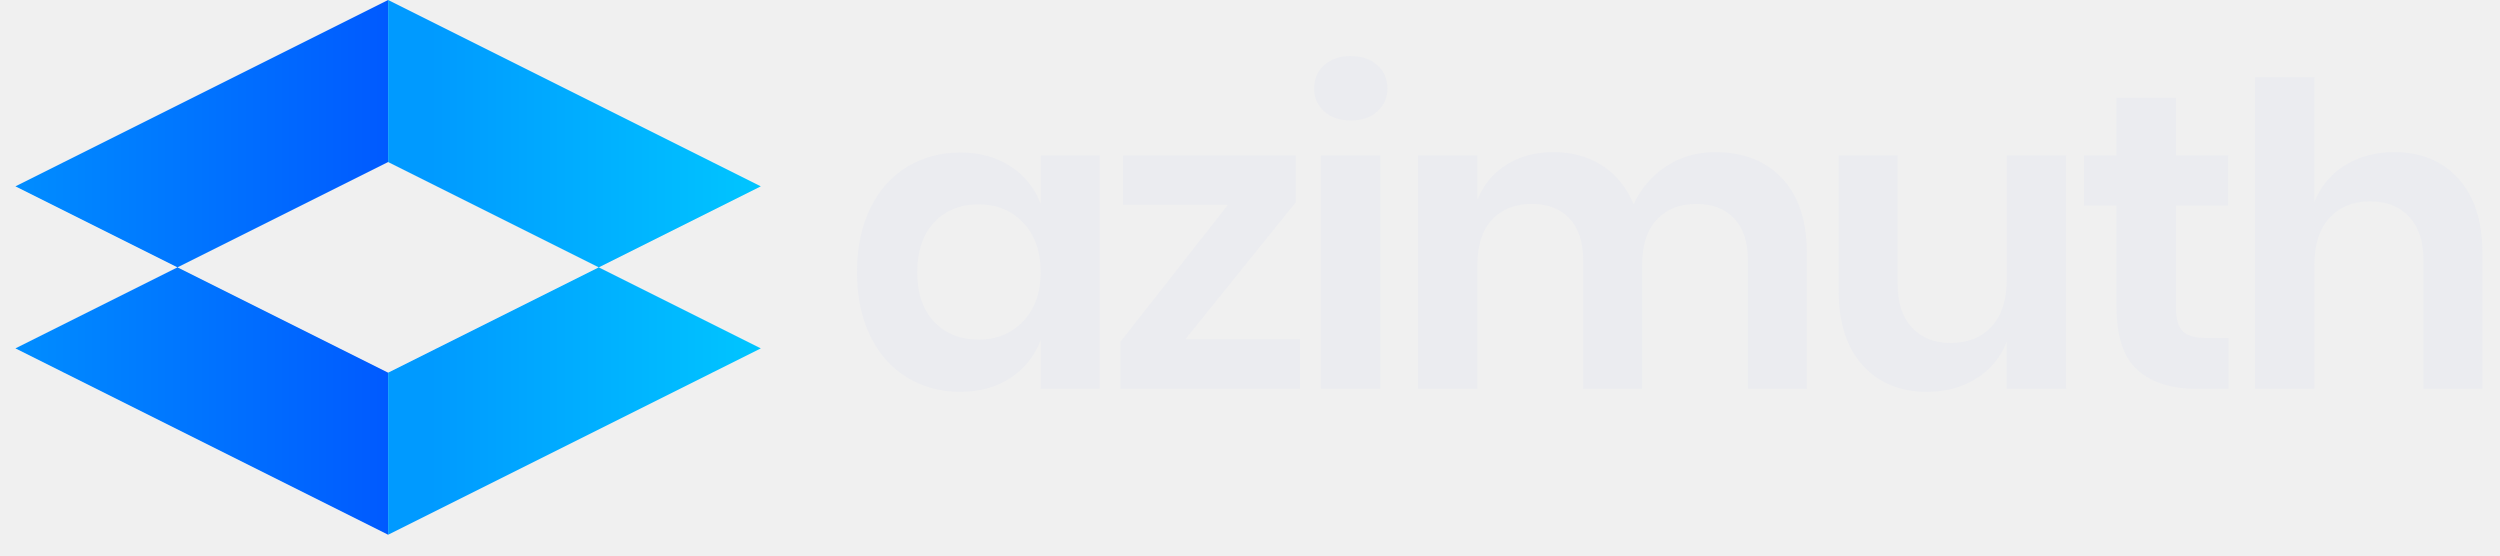
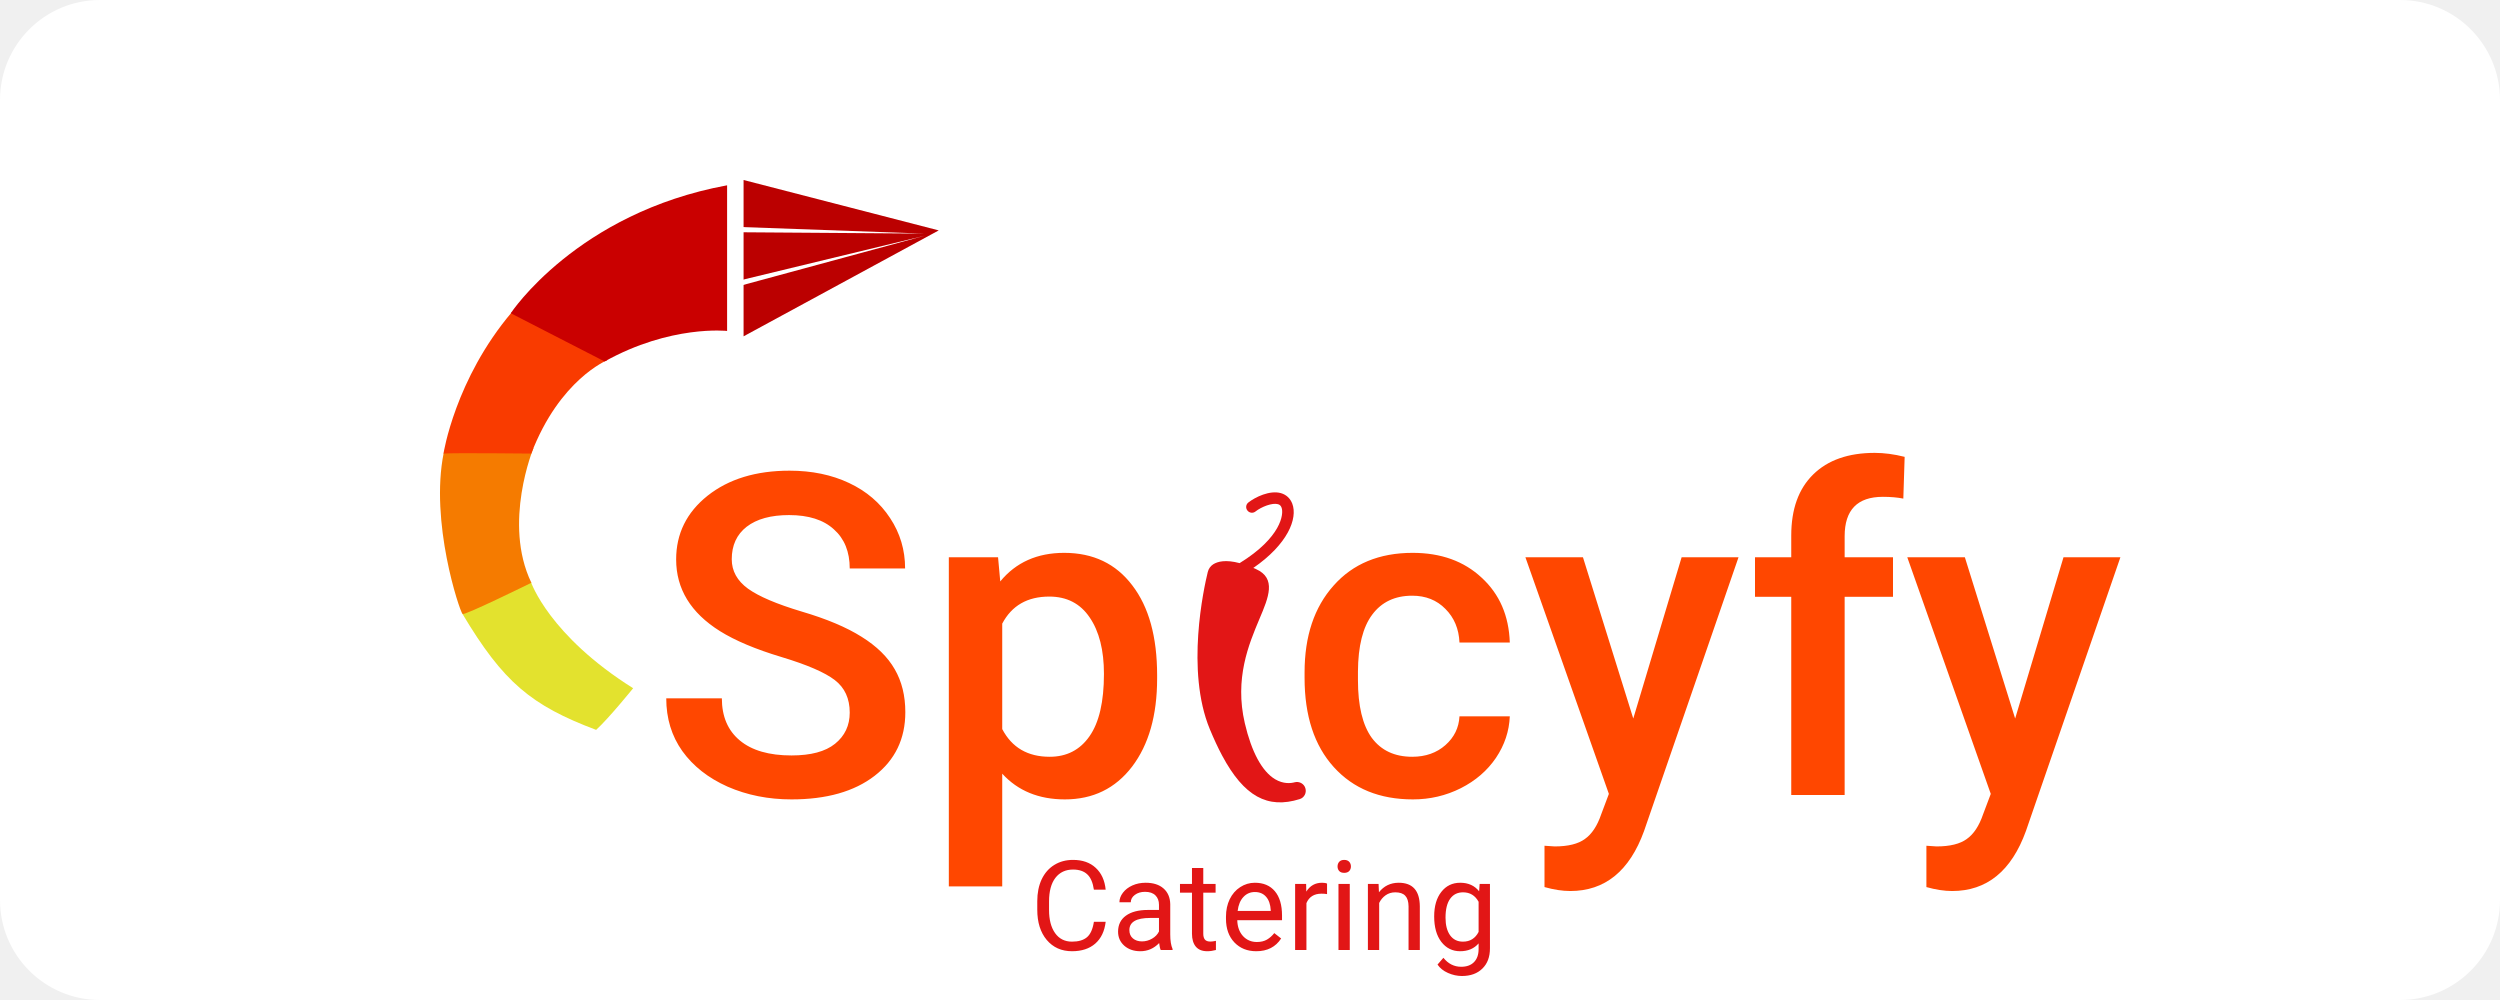
- <svg xmlns="http://www.w3.org/2000/svg" width="162" height="36">
-   <defs>
-     <linearGradient x1="50%" y1="0%" x2="50%" y2="100%" id="a">
-       <stop stop-color="#005AFF" offset="0%" />
-       <stop stop-color="#008DFF" offset="100%" />
-     </linearGradient>
-     <linearGradient x1="100%" y1="50%" x2="11.353%" y2="50%" id="b">
-       <stop stop-color="#00C5FF" offset="0%" />
-       <stop stop-color="#009AFF" offset="100%" />
-     </linearGradient>
-   </defs>
-   <g fill="none" fill-rule="evenodd">
-     <path d="M62.221 25.391c1.274 0 2.366-.305 3.276-.914a4.98 4.98 0 001.939-2.444V25.2h3.822V10.076h-3.822v3.14a4.907 4.907 0 00-1.939-2.43c-.91-.601-2.002-.901-3.276-.901s-2.42.31-3.44.928c-1.019.619-1.815 1.515-2.388 2.689-.574 1.174-.86 2.553-.86 4.136 0 1.583.286 2.962.86 4.136.573 1.174 1.37 2.07 2.389 2.689 1.019.619 2.165.928 3.44.928zm1.202-3.385c-1.202 0-2.166-.387-2.894-1.16-.728-.774-1.092-1.843-1.092-3.208 0-1.365.364-2.439 1.092-3.222.728-.782 1.692-1.173 2.893-1.173 1.165 0 2.125.395 2.88 1.187.756.792 1.134 1.861 1.134 3.208 0 1.328-.378 2.389-1.133 3.18-.756.792-1.716 1.188-2.88 1.188zM84.24 25.2v-3.221h-7.426l7.153-8.873v-3.03H72.774v3.194h6.797l-6.961 8.872V25.2h11.63zm3.29-17.39c.71 0 1.284-.196 1.72-.587.437-.391.656-.887.656-1.488 0-.619-.219-1.124-.656-1.515-.436-.391-1.01-.587-1.72-.587s-1.283.196-1.72.587c-.436.391-.655.896-.655 1.515 0 .6.219 1.097.656 1.488.436.391 1.01.587 1.72.587zm1.912 17.39V10.076h-3.85V25.2h3.85zm6.293 0v-8.026c0-1.292.319-2.275.956-2.949.637-.673 1.492-1.01 2.566-1.01 1.037 0 1.852.314 2.443.942.592.628.888 1.524.888 2.69V25.2h3.822v-8.026c0-1.292.318-2.275.955-2.949.637-.673 1.492-1.01 2.566-1.01 1.038 0 1.852.314 2.444.942.591.628.887 1.524.887 2.69V25.2h3.822v-8.79c0-2.094-.533-3.709-1.597-4.846-1.065-1.138-2.516-1.707-4.355-1.707-1.164 0-2.215.305-3.153.915a5.71 5.71 0 00-2.115 2.47c-.456-1.091-1.133-1.929-2.034-2.511-.901-.582-1.961-.874-3.18-.874-1.147 0-2.153.269-3.017.806-.865.537-1.497 1.296-1.898 2.28v-2.867h-3.85V25.2h3.85zm29.144.191c1.201 0 2.261-.287 3.18-.86a4.819 4.819 0 001.98-2.389V25.2h3.849V10.076h-3.85v8.026c0 1.329-.327 2.348-.982 3.058s-1.538 1.064-2.648 1.064c-1.056 0-1.893-.332-2.512-.996-.619-.664-.928-1.597-.928-2.798v-8.354h-3.822v8.79c0 2.057.519 3.659 1.556 4.805 1.038 1.147 2.43 1.72 4.177 1.72zm19.534-.191v-3.303h-1.501c-.692 0-1.183-.146-1.475-.437-.29-.291-.436-.8-.436-1.529v-6.607h3.385v-3.248H141v-3.74h-3.85v3.74h-2.102v3.248h2.102v6.553c0 1.91.45 3.276 1.352 4.095.9.819 2.197 1.228 3.89 1.228h2.02zm5.557-20.202h-3.85V25.2h3.85v-8.026c0-1.329.327-2.348.983-3.058.655-.71 1.528-1.064 2.62-1.064 1.074 0 1.92.332 2.54.996.618.664.928 1.597.928 2.798V25.2h3.822v-8.79c0-2.075-.52-3.686-1.557-4.833-1.037-1.146-2.43-1.72-4.177-1.72-1.2 0-2.26.287-3.18.86a4.819 4.819 0 00-1.98 2.39V4.997z" fill="#EBECF0" fill-rule="nonzero" />
-     <path fill="url(#a)" transform="rotate(90 12.575 17.825)" d="M18.9 5.25h10.5L17.325 29.4l-5.25-10.5-5.25 10.5L-5.25 5.25h10.5l6.825 13.65z" />
-     <path fill="url(#b)" d="M24.15 10.5V0L48.3 12.075l-10.5 5.25 10.5 5.25L24.15 34.65v-10.5l13.65-6.825z" transform="translate(1)" />
-   </g>
+ <svg xmlns="http://www.w3.org/2000/svg" width="100" height="40" viewBox="0 0 100 40" fill="none">
+   <path d="M96 0H4C1.791 0 0 1.791 0 4V36C0 38.209 1.791 40 4 40H96C98.209 40 100 38.209 100 36V4C100 1.791 98.209 0 96 0Z" fill="white" />
+   <path d="M21.242 23.291C21.242 23.291 21.962 25.418 25.326 27.529C25.326 27.529 24.347 28.741 23.845 29.195C21.242 28.215 20.132 27.286 18.501 24.56C18.492 24.461 21.242 23.291 21.242 23.291Z" fill="#E3E22E" />
+   <path d="M21.339 17.923C21.339 17.923 20.1 20.922 21.255 23.311C21.255 23.311 18.566 24.634 18.501 24.56C18.376 24.419 17.189 20.875 17.749 18.111C18.476 18.05 21.339 17.923 21.339 17.923Z" fill="#F57B00" />
+   <path d="M24.288 14.408C24.288 14.408 22.386 15.178 21.251 18.143C21.251 18.143 18.119 18.109 17.74 18.143C17.74 18.143 18.197 15.169 20.481 12.479L24.288 14.408Z" fill="#F93B00" />
+   <path d="M29.084 13.238C29.084 13.238 26.826 12.986 24.186 14.459C24.186 14.459 21.767 13.221 20.43 12.53C20.43 12.53 23.07 8.52 29.084 7.412V10.272V11.861V13.238Z" fill="#CA0000" />
+   <path d="M29.743 7.2L37.549 9.216L29.743 13.453V7.2Z" fill="#BB0000" />
+   <path d="M36.97 9.344L29.615 9.08L29.61 9.29L36.97 9.344Z" fill="white" />
+   <path d="M36.98 9.43L29.621 11.21L29.674 11.413L36.98 9.43Z" fill="white" />
+   <path d="M44.227 36.872C44.183 37.248 44.044 37.539 43.81 37.744C43.577 37.947 43.267 38.049 42.88 38.049C42.46 38.049 42.123 37.898 41.869 37.597C41.617 37.296 41.491 36.893 41.491 36.389V36.047C41.491 35.716 41.549 35.426 41.666 35.175C41.785 34.925 41.953 34.733 42.169 34.599C42.386 34.464 42.636 34.396 42.921 34.396C43.299 34.396 43.602 34.502 43.829 34.714C44.057 34.924 44.19 35.215 44.227 35.588H43.756C43.715 35.305 43.627 35.1 43.49 34.973C43.355 34.846 43.165 34.782 42.921 34.782C42.622 34.782 42.387 34.893 42.216 35.114C42.046 35.336 41.962 35.651 41.962 36.059V36.403C41.962 36.789 42.042 37.096 42.203 37.324C42.365 37.552 42.59 37.666 42.88 37.666C43.14 37.666 43.339 37.607 43.478 37.49C43.618 37.371 43.711 37.165 43.756 36.872H44.227ZM46.429 38C46.403 37.948 46.382 37.855 46.366 37.722C46.156 37.94 45.905 38.049 45.614 38.049C45.354 38.049 45.14 37.976 44.972 37.829C44.806 37.681 44.723 37.494 44.723 37.268C44.723 36.993 44.827 36.779 45.035 36.628C45.245 36.475 45.54 36.398 45.919 36.398H46.359V36.191C46.359 36.033 46.311 35.908 46.217 35.815C46.123 35.721 45.984 35.673 45.8 35.673C45.638 35.673 45.503 35.714 45.394 35.795C45.285 35.877 45.231 35.975 45.231 36.091H44.777C44.777 35.959 44.823 35.832 44.916 35.71C45.01 35.586 45.137 35.489 45.297 35.417C45.458 35.345 45.634 35.31 45.826 35.31C46.131 35.31 46.369 35.386 46.542 35.539C46.714 35.69 46.804 35.9 46.81 36.167V37.382C46.81 37.625 46.841 37.818 46.903 37.961V38H46.429ZM45.68 37.656C45.822 37.656 45.956 37.619 46.083 37.546C46.21 37.473 46.302 37.377 46.359 37.26V36.718H46.005C45.451 36.718 45.175 36.88 45.175 37.204C45.175 37.346 45.222 37.456 45.316 37.536C45.411 37.616 45.532 37.656 45.68 37.656ZM48.131 34.719V35.358H48.624V35.708H48.131V37.346C48.131 37.451 48.153 37.531 48.197 37.585C48.241 37.637 48.316 37.663 48.422 37.663C48.474 37.663 48.545 37.653 48.637 37.634V38C48.518 38.033 48.402 38.049 48.29 38.049C48.088 38.049 47.936 37.988 47.833 37.866C47.731 37.744 47.679 37.57 47.679 37.346V35.708H47.199V35.358H47.679V34.719H48.131ZM50.25 38.049C49.892 38.049 49.601 37.932 49.376 37.697C49.152 37.461 49.039 37.146 49.039 36.752V36.669C49.039 36.407 49.089 36.174 49.188 35.969C49.289 35.762 49.429 35.601 49.608 35.485C49.789 35.368 49.984 35.31 50.194 35.31C50.538 35.31 50.804 35.423 50.995 35.649C51.185 35.875 51.281 36.199 51.281 36.621V36.809H49.491C49.498 37.069 49.573 37.28 49.718 37.441C49.865 37.6 50.05 37.68 50.275 37.68C50.434 37.68 50.569 37.648 50.68 37.583C50.791 37.517 50.888 37.431 50.971 37.324L51.246 37.539C51.025 37.879 50.693 38.049 50.25 38.049ZM50.194 35.681C50.012 35.681 49.859 35.747 49.735 35.881C49.611 36.013 49.535 36.198 49.506 36.438H50.829V36.403C50.816 36.174 50.754 35.996 50.643 35.871C50.533 35.744 50.383 35.681 50.194 35.681ZM53.082 35.764C53.014 35.752 52.94 35.747 52.86 35.747C52.564 35.747 52.363 35.873 52.257 36.125V38H51.805V35.358H52.245L52.252 35.664C52.4 35.428 52.61 35.31 52.882 35.31C52.97 35.31 53.037 35.321 53.082 35.344V35.764ZM53.991 38H53.539V35.358H53.991V38ZM53.502 34.658C53.502 34.584 53.524 34.523 53.568 34.472C53.614 34.422 53.68 34.396 53.768 34.396C53.856 34.396 53.923 34.422 53.969 34.472C54.014 34.523 54.037 34.584 54.037 34.658C54.037 34.731 54.014 34.792 53.969 34.841C53.923 34.89 53.856 34.914 53.768 34.914C53.68 34.914 53.614 34.89 53.568 34.841C53.524 34.792 53.502 34.731 53.502 34.658ZM55.143 35.358L55.158 35.69C55.359 35.437 55.623 35.31 55.949 35.31C56.507 35.31 56.788 35.625 56.793 36.254V38H56.342V36.252C56.34 36.062 56.296 35.921 56.21 35.83C56.125 35.738 55.992 35.693 55.812 35.693C55.665 35.693 55.537 35.732 55.426 35.81C55.315 35.888 55.229 35.991 55.167 36.118V38H54.716V35.358H55.143ZM57.367 36.657C57.367 36.245 57.462 35.918 57.653 35.676C57.843 35.432 58.095 35.31 58.409 35.31C58.732 35.31 58.983 35.424 59.164 35.651L59.186 35.358H59.598V37.937C59.598 38.278 59.497 38.548 59.293 38.745C59.091 38.942 58.82 39.04 58.478 39.04C58.287 39.04 58.101 38.999 57.919 38.918C57.736 38.837 57.597 38.725 57.501 38.583L57.736 38.312C57.929 38.552 58.166 38.671 58.446 38.671C58.666 38.671 58.837 38.61 58.959 38.486C59.082 38.362 59.144 38.188 59.144 37.963V37.736C58.964 37.945 58.717 38.049 58.405 38.049C58.095 38.049 57.845 37.924 57.653 37.675C57.462 37.426 57.367 37.087 57.367 36.657ZM57.821 36.708C57.821 37.006 57.882 37.241 58.004 37.412C58.126 37.581 58.297 37.666 58.517 37.666C58.802 37.666 59.011 37.536 59.144 37.277V36.071C59.006 35.819 58.798 35.693 58.522 35.693C58.302 35.693 58.13 35.778 58.007 35.949C57.883 36.12 57.821 36.373 57.821 36.708Z" fill="#E21616" />
+   <path d="M33.989 28.504C33.989 27.942 33.79 27.508 33.392 27.203C32.999 26.899 32.287 26.591 31.256 26.28C30.225 25.97 29.404 25.624 28.795 25.243C27.629 24.511 27.046 23.556 27.046 22.378C27.046 21.347 27.465 20.497 28.303 19.829C29.146 19.161 30.239 18.827 31.581 18.827C32.472 18.827 33.266 18.991 33.963 19.32C34.66 19.648 35.208 20.116 35.606 20.726C36.005 21.329 36.204 22 36.204 22.738H33.989C33.989 22.071 33.778 21.549 33.356 21.174C32.94 20.793 32.343 20.603 31.563 20.603C30.837 20.603 30.271 20.758 29.867 21.069C29.469 21.379 29.27 21.813 29.27 22.369C29.27 22.838 29.486 23.231 29.92 23.547C30.354 23.858 31.068 24.162 32.064 24.461C33.061 24.754 33.86 25.091 34.464 25.472C35.067 25.847 35.51 26.28 35.791 26.773C36.072 27.259 36.213 27.83 36.213 28.487C36.213 29.553 35.803 30.403 34.982 31.035C34.168 31.662 33.061 31.976 31.66 31.976C30.734 31.976 29.882 31.806 29.103 31.466C28.329 31.12 27.726 30.646 27.292 30.042C26.864 29.439 26.65 28.736 26.65 27.933H28.874C28.874 28.659 29.114 29.222 29.595 29.62C30.075 30.019 30.764 30.218 31.66 30.218C32.434 30.218 33.014 30.063 33.4 29.752C33.793 29.436 33.989 29.02 33.989 28.504ZM46.285 27.142C46.285 28.612 45.951 29.787 45.283 30.666C44.615 31.539 43.719 31.976 42.594 31.976C41.551 31.976 40.716 31.633 40.089 30.947V35.456H37.953V22.29H39.922L40.01 23.257C40.637 22.495 41.489 22.114 42.567 22.114C43.728 22.114 44.636 22.548 45.292 23.415C45.954 24.277 46.285 25.475 46.285 27.01V27.142ZM44.158 26.957C44.158 26.008 43.968 25.255 43.587 24.698C43.212 24.142 42.673 23.863 41.97 23.863C41.097 23.863 40.47 24.224 40.089 24.945V29.163C40.476 29.902 41.108 30.271 41.987 30.271C42.667 30.271 43.197 29.998 43.578 29.453C43.965 28.903 44.158 28.071 44.158 26.957ZM56.489 30.271C57.022 30.271 57.465 30.115 57.816 29.805C58.168 29.494 58.355 29.111 58.379 28.654H60.392C60.368 29.245 60.184 29.799 59.838 30.315C59.492 30.824 59.023 31.229 58.432 31.528C57.84 31.826 57.201 31.976 56.516 31.976C55.186 31.976 54.131 31.545 53.352 30.684C52.572 29.822 52.183 28.633 52.183 27.115V26.896C52.183 25.448 52.569 24.291 53.343 23.424C54.116 22.551 55.171 22.114 56.507 22.114C57.638 22.114 58.558 22.446 59.267 23.108C59.981 23.764 60.356 24.628 60.392 25.7H58.379C58.355 25.155 58.168 24.707 57.816 24.356C57.471 24.004 57.028 23.828 56.489 23.828C55.798 23.828 55.265 24.08 54.89 24.584C54.515 25.082 54.324 25.841 54.318 26.861V27.203C54.318 28.235 54.503 29.005 54.872 29.515C55.247 30.019 55.786 30.271 56.489 30.271ZM65.331 28.741L67.265 22.29H69.541L65.762 33.241C65.182 34.841 64.197 35.641 62.809 35.641C62.498 35.641 62.155 35.588 61.78 35.483V33.83L62.185 33.857C62.724 33.857 63.128 33.757 63.397 33.558C63.673 33.364 63.89 33.036 64.048 32.573L64.355 31.756L61.016 22.29H63.318L65.331 28.741ZM71.65 31.8V23.872H70.2V22.29H71.65V21.42C71.65 20.365 71.943 19.551 72.529 18.977C73.115 18.402 73.936 18.115 74.99 18.115C75.365 18.115 75.764 18.168 76.186 18.274L76.133 19.944C75.898 19.897 75.626 19.873 75.315 19.873C74.296 19.873 73.786 20.398 73.786 21.446V22.29H75.72V23.872H73.786V31.8H71.65ZM80.606 28.741L82.54 22.29H84.816L81.037 33.241C80.457 34.841 79.473 35.641 78.084 35.641C77.773 35.641 77.431 35.588 77.056 35.483V33.83L77.46 33.857C77.999 33.857 78.403 33.757 78.673 33.558C78.948 33.364 79.165 33.036 79.323 32.573L79.631 31.756L76.291 22.29H78.594L80.606 28.741Z" fill="#FF4700" />
+   <path d="M51.691 20.146C51.916 20.741 51.51 21.768 50.132 22.718C50.168 22.733 50.205 22.747 50.239 22.763C51.064 23.133 50.746 23.889 50.376 24.761C49.954 25.765 49.375 27.138 49.792 28.926C50.061 30.08 50.481 30.855 51.002 31.168C51.337 31.369 51.637 31.332 51.788 31.291C51.949 31.25 52.113 31.324 52.189 31.465C52.199 31.486 52.208 31.507 52.215 31.529C52.272 31.712 52.171 31.909 51.988 31.964C50.704 32.366 49.762 31.86 48.888 30.227C48.721 29.916 48.557 29.561 48.392 29.165C47.423 26.824 48.155 23.519 48.311 22.88C48.343 22.751 48.419 22.643 48.527 22.573C48.708 22.458 49.028 22.377 49.585 22.525C51.25 21.498 51.359 20.559 51.263 20.306C51.235 20.23 51.192 20.188 51.118 20.167C50.891 20.103 50.459 20.27 50.216 20.462C50.118 20.54 49.973 20.52 49.897 20.421C49.817 20.32 49.834 20.179 49.934 20.1C50.214 19.881 50.792 19.6 51.239 19.726C51.453 19.789 51.608 19.933 51.691 20.146Z" fill="#E21616" />
</svg>
